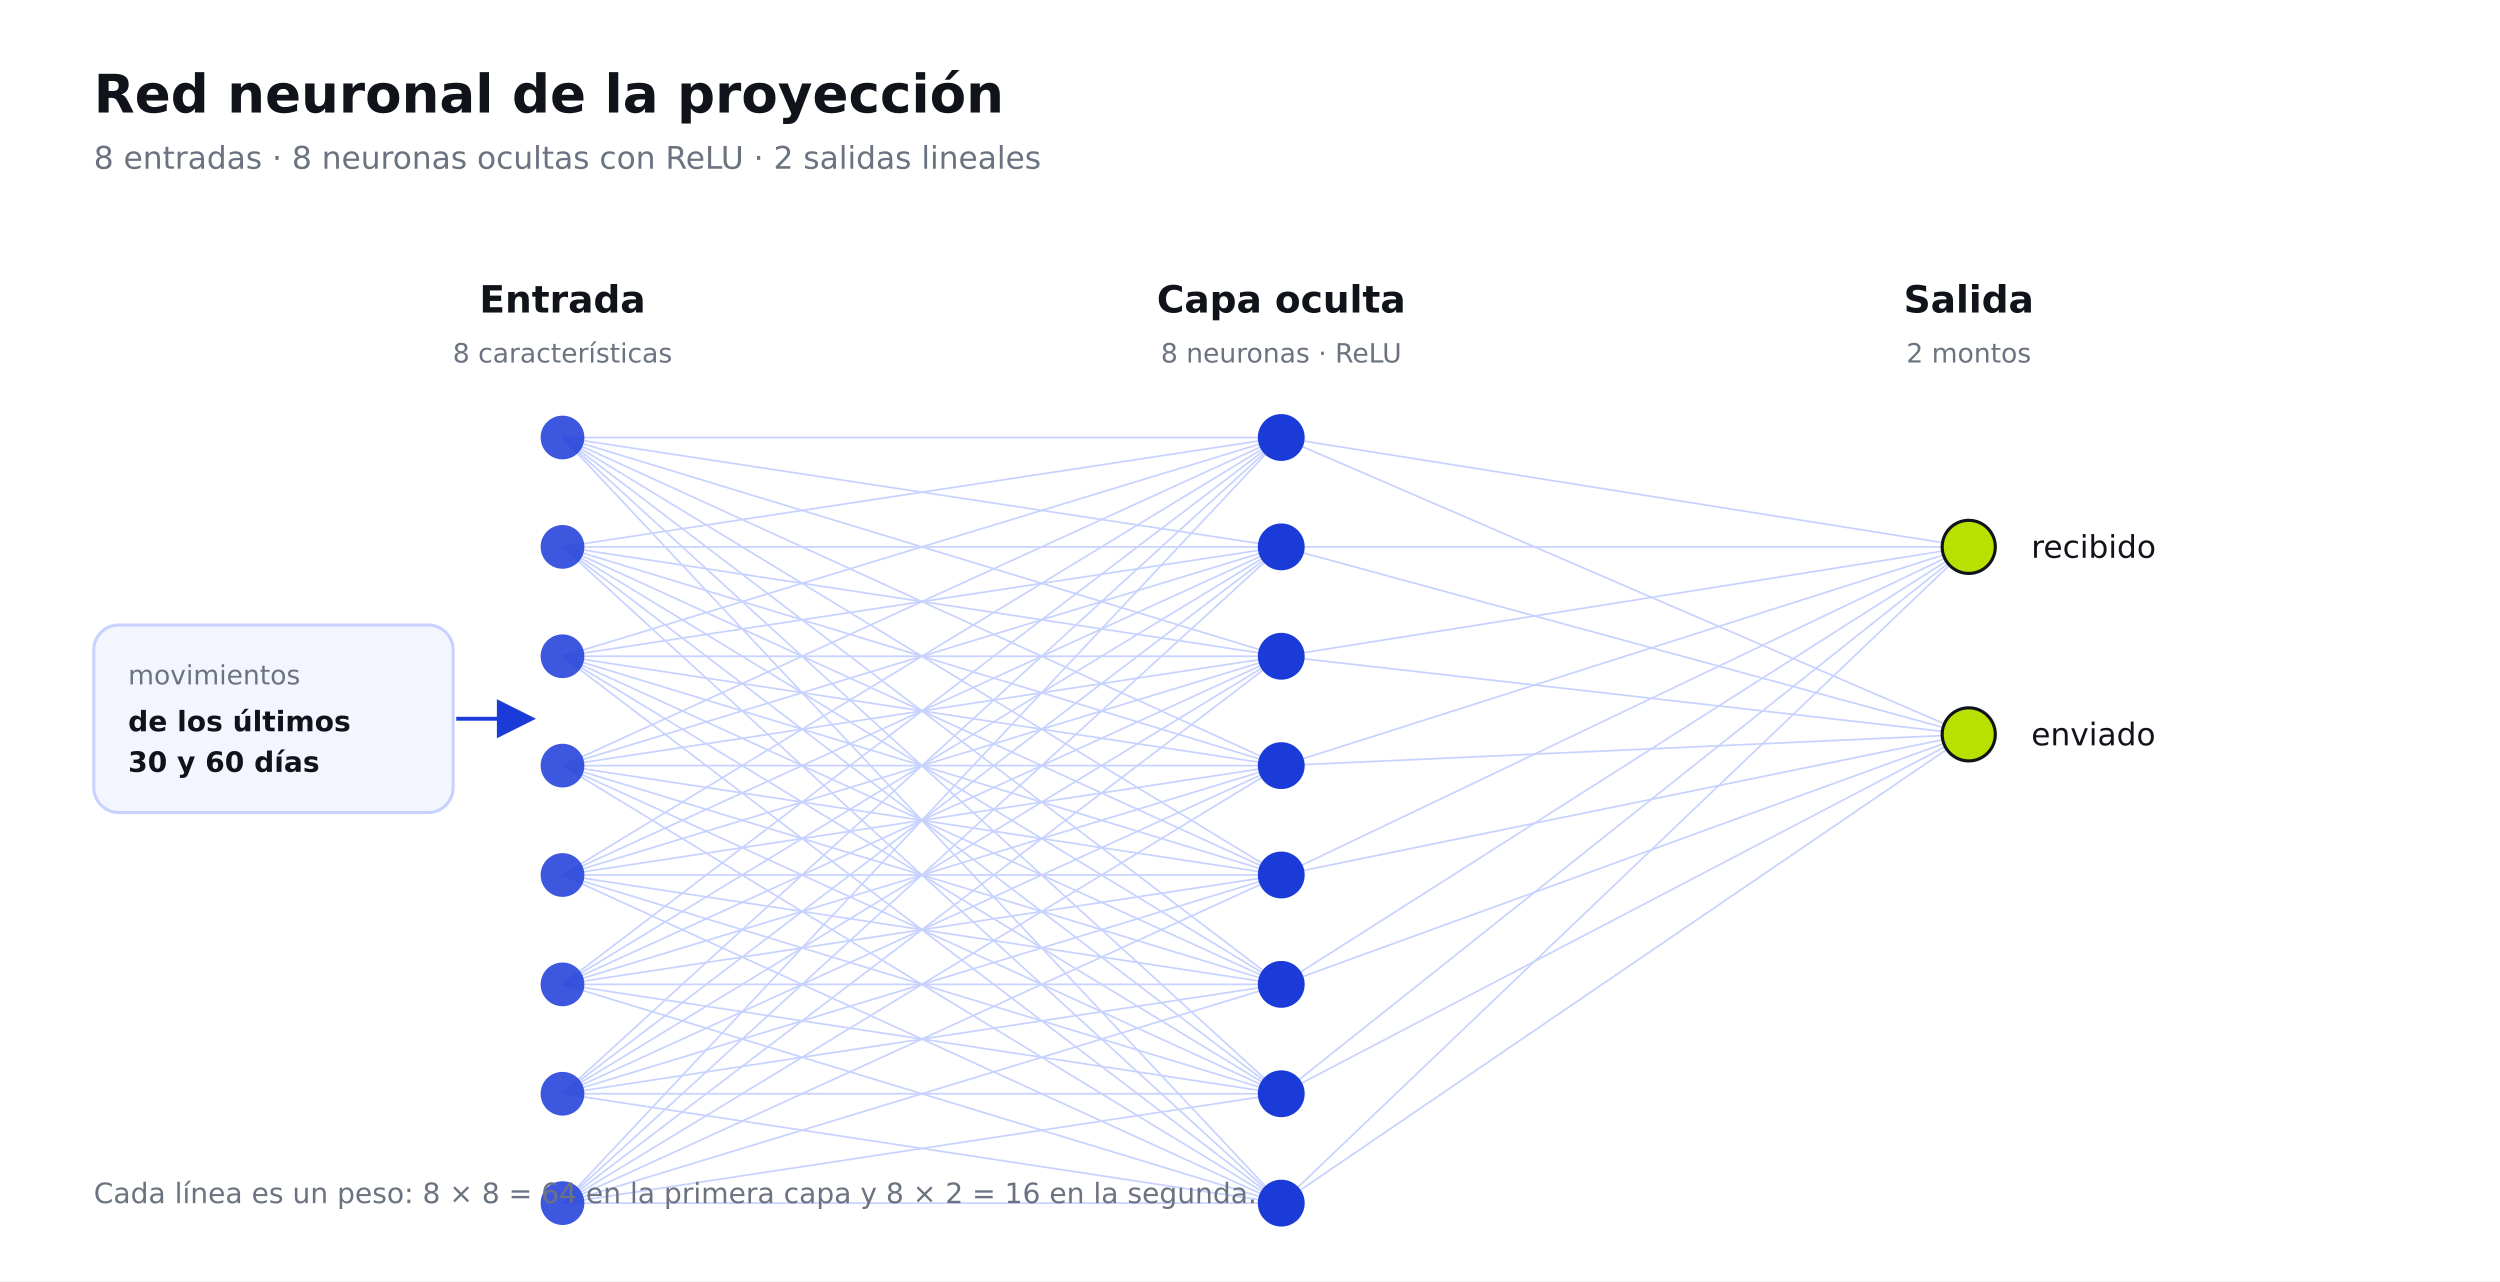
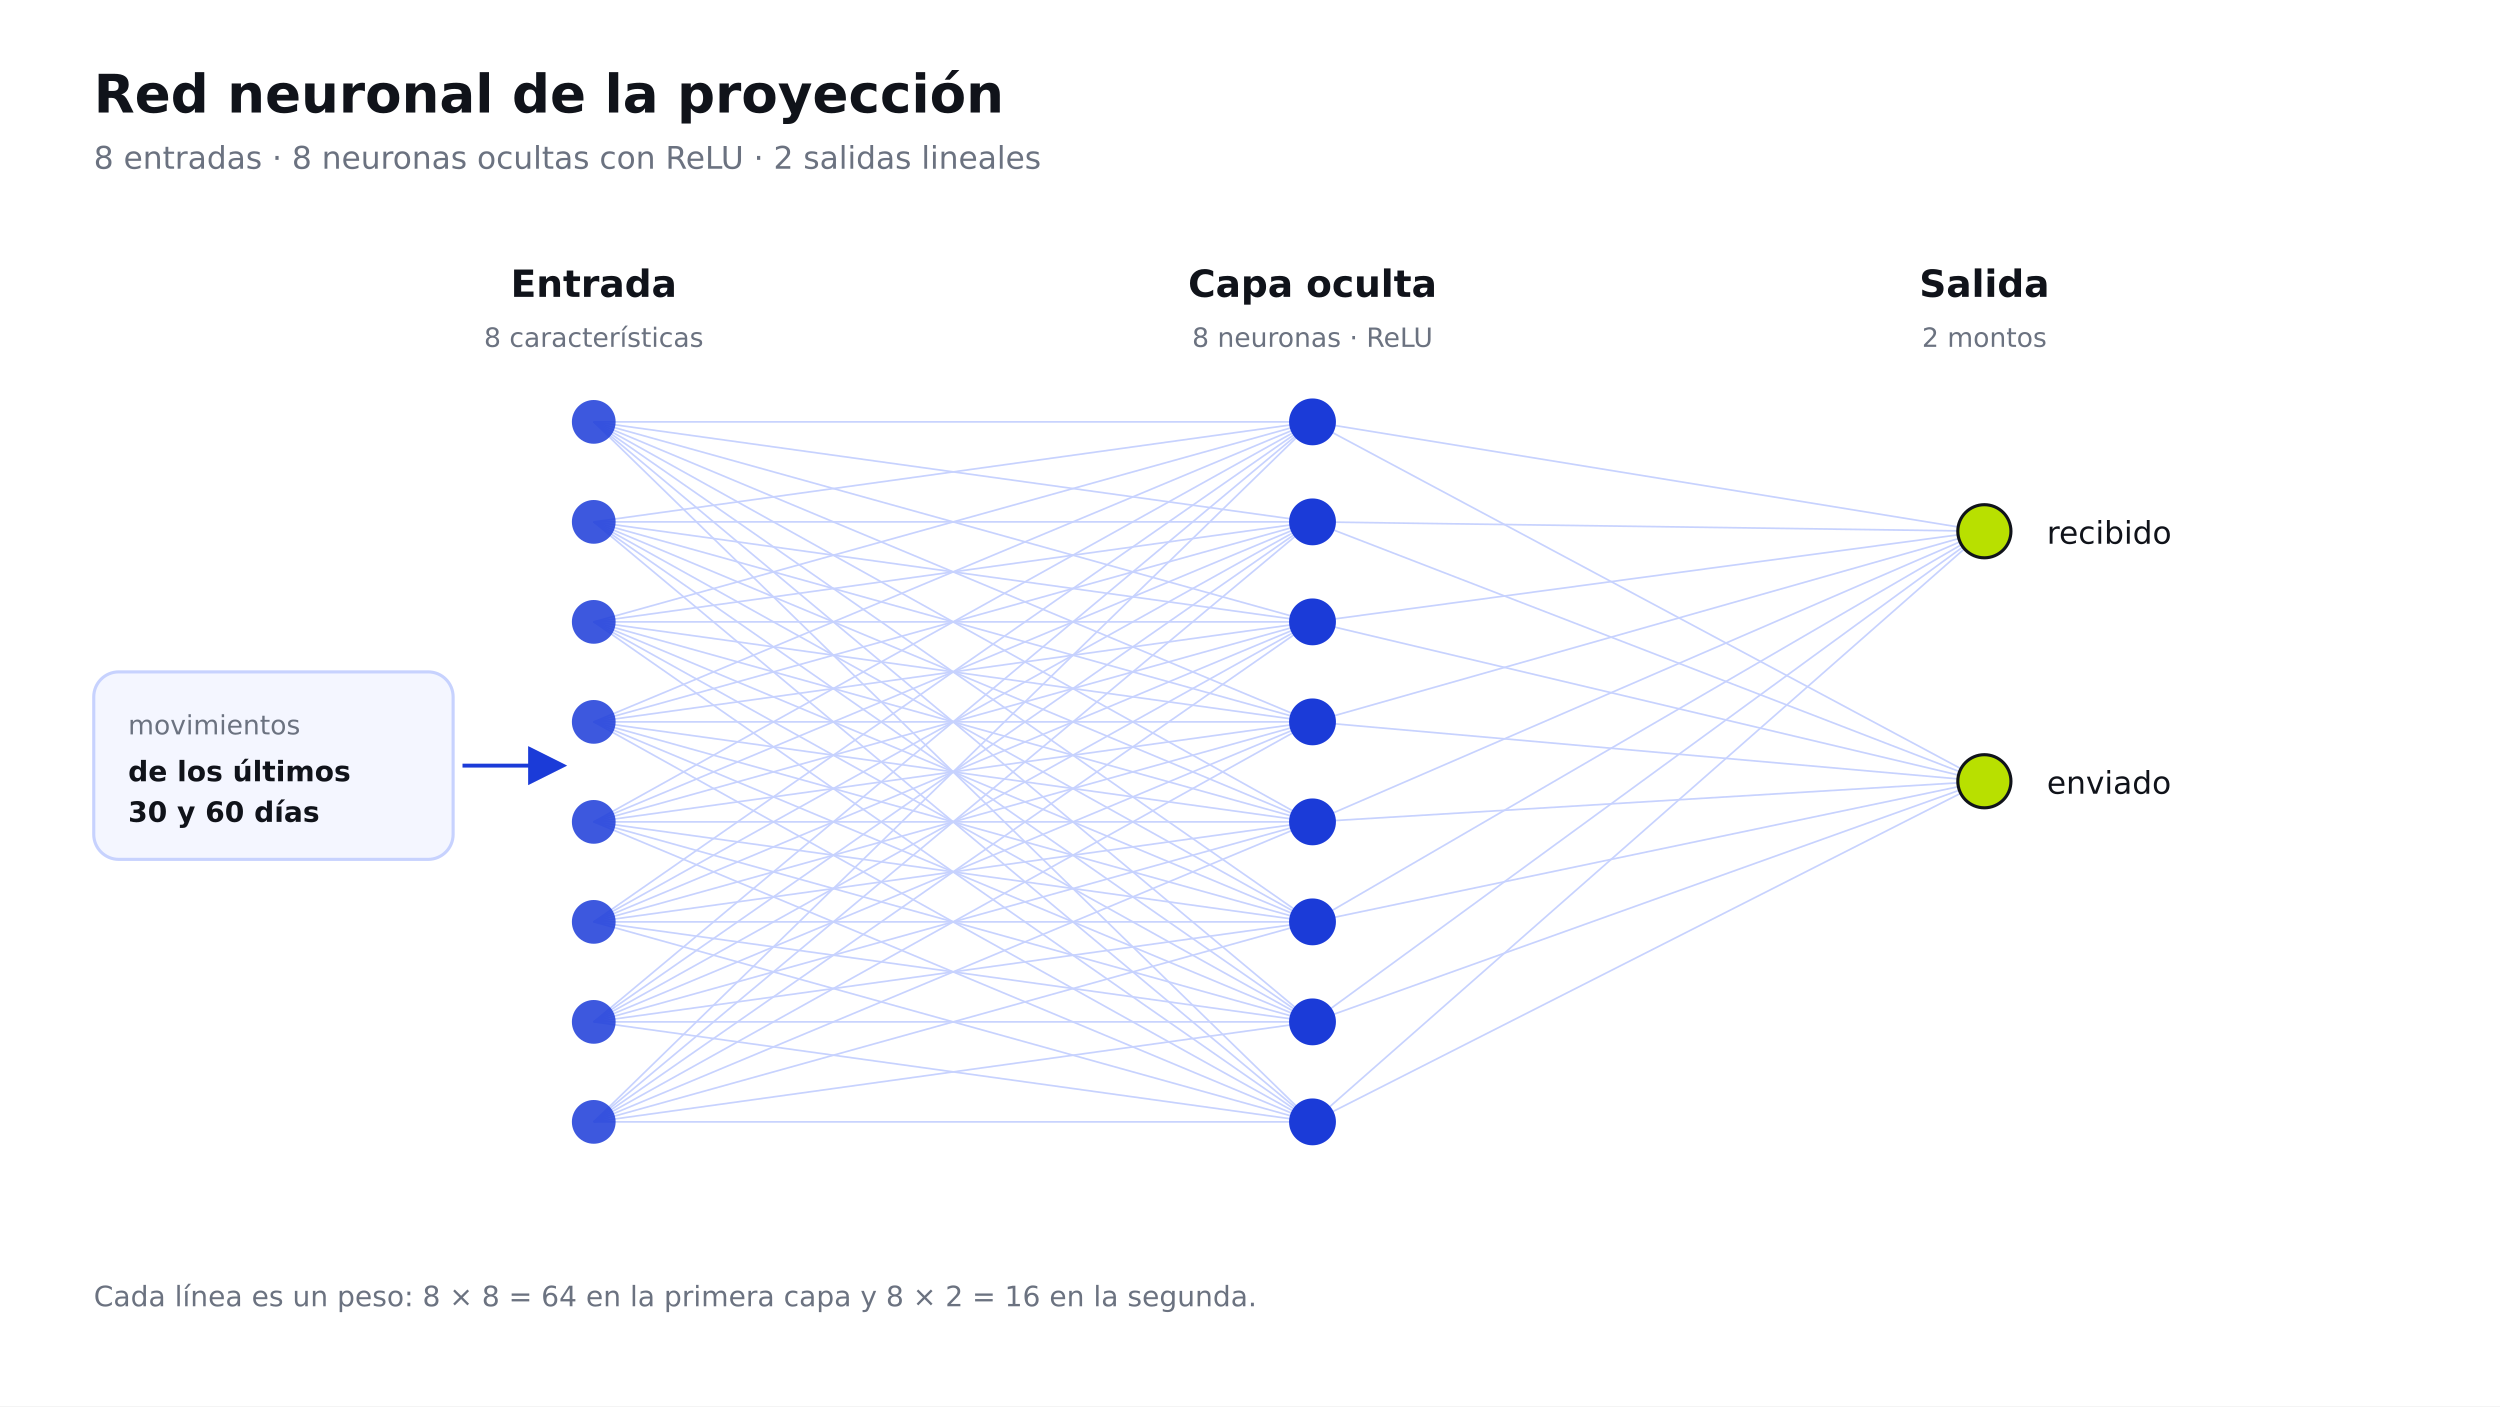
- <svg xmlns="http://www.w3.org/2000/svg" width="1600" height="820" viewBox="0 0 1600 820" font-family="DejaVu Sans, Arial, sans-serif">
-   <rect width="1600" height="820" fill="#ffffff" />
+ <svg xmlns="http://www.w3.org/2000/svg" width="1600" height="900" viewBox="0 0 1600 900" font-family="DejaVu Sans, Arial, sans-serif">
+   <rect width="1600" height="900" fill="#ffffff" />
  <text x="60" y="72" font-size="34" font-weight="700" fill="#10131a">Red neuronal de la proyección</text>
  <text x="60" y="108" font-size="20" fill="#6b7280">8 entradas · 8 neuronas ocultas con ReLU · 2 salidas lineales</text>
-   <rect x="60" y="400" width="230" height="120" rx="16" fill="#f4f6ff" stroke="#c7d2fe" stroke-width="2" />
-   <text x="82" y="438" font-size="17" fill="#6b7280">movimientos</text>
-   <text x="82" y="468" font-size="18" font-weight="600" fill="#10131a">de los últimos</text>
-   <text x="82" y="494" font-size="18" font-weight="600" fill="#10131a">30 y 60 días</text>
-   <line x1="292" y1="460" x2="338" y2="460" stroke="#1b3bd8" stroke-width="2.5" marker-end="url(#flecha)" />
+   <rect x="60" y="430" width="230" height="120" rx="16" fill="#f4f6ff" stroke="#c7d2fe" stroke-width="2" />
+   <text x="82" y="470" font-size="17" fill="#6b7280">movimientos</text>
+   <text x="82" y="500" font-size="18" font-weight="600" fill="#10131a">de los últimos</text>
+   <text x="82" y="526" font-size="18" font-weight="600" fill="#10131a">30 y 60 días</text>
+   <line x1="296" y1="490" x2="358" y2="490" stroke="#1b3bd8" stroke-width="2.5" marker-end="url(#flecha)" />
  <defs>
    <marker id="flecha" markerWidth="10" markerHeight="10" refX="8" refY="5" orient="auto">
      <path d="M0,0 L10,5 L0,10 z" fill="#1b3bd8" />
    </marker>
  </defs>
-   <line x1="360" y1="280" x2="820" y2="280" stroke="#c7d2fe" stroke-width="1.1" />
-   <line x1="360" y1="280" x2="820" y2="350" stroke="#c7d2fe" stroke-width="1.1" />
-   <line x1="360" y1="280" x2="820" y2="420" stroke="#c7d2fe" stroke-width="1.1" />
-   <line x1="360" y1="280" x2="820" y2="490" stroke="#c7d2fe" stroke-width="1.1" />
-   <line x1="360" y1="280" x2="820" y2="560" stroke="#c7d2fe" stroke-width="1.1" />
-   <line x1="360" y1="280" x2="820" y2="630" stroke="#c7d2fe" stroke-width="1.1" />
-   <line x1="360" y1="280" x2="820" y2="700" stroke="#c7d2fe" stroke-width="1.1" />
-   <line x1="360" y1="280" x2="820" y2="770" stroke="#c7d2fe" stroke-width="1.1" />
-   <line x1="360" y1="350" x2="820" y2="280" stroke="#c7d2fe" stroke-width="1.1" />
-   <line x1="360" y1="350" x2="820" y2="350" stroke="#c7d2fe" stroke-width="1.1" />
-   <line x1="360" y1="350" x2="820" y2="420" stroke="#c7d2fe" stroke-width="1.1" />
-   <line x1="360" y1="350" x2="820" y2="490" stroke="#c7d2fe" stroke-width="1.1" />
-   <line x1="360" y1="350" x2="820" y2="560" stroke="#c7d2fe" stroke-width="1.1" />
-   <line x1="360" y1="350" x2="820" y2="630" stroke="#c7d2fe" stroke-width="1.1" />
-   <line x1="360" y1="350" x2="820" y2="700" stroke="#c7d2fe" stroke-width="1.1" />
-   <line x1="360" y1="350" x2="820" y2="770" stroke="#c7d2fe" stroke-width="1.1" />
-   <line x1="360" y1="420" x2="820" y2="280" stroke="#c7d2fe" stroke-width="1.1" />
-   <line x1="360" y1="420" x2="820" y2="350" stroke="#c7d2fe" stroke-width="1.1" />
-   <line x1="360" y1="420" x2="820" y2="420" stroke="#c7d2fe" stroke-width="1.1" />
-   <line x1="360" y1="420" x2="820" y2="490" stroke="#c7d2fe" stroke-width="1.1" />
-   <line x1="360" y1="420" x2="820" y2="560" stroke="#c7d2fe" stroke-width="1.1" />
-   <line x1="360" y1="420" x2="820" y2="630" stroke="#c7d2fe" stroke-width="1.1" />
-   <line x1="360" y1="420" x2="820" y2="700" stroke="#c7d2fe" stroke-width="1.1" />
-   <line x1="360" y1="420" x2="820" y2="770" stroke="#c7d2fe" stroke-width="1.1" />
-   <line x1="360" y1="490" x2="820" y2="280" stroke="#c7d2fe" stroke-width="1.1" />
-   <line x1="360" y1="490" x2="820" y2="350" stroke="#c7d2fe" stroke-width="1.1" />
-   <line x1="360" y1="490" x2="820" y2="420" stroke="#c7d2fe" stroke-width="1.1" />
-   <line x1="360" y1="490" x2="820" y2="490" stroke="#c7d2fe" stroke-width="1.1" />
-   <line x1="360" y1="490" x2="820" y2="560" stroke="#c7d2fe" stroke-width="1.1" />
-   <line x1="360" y1="490" x2="820" y2="630" stroke="#c7d2fe" stroke-width="1.1" />
-   <line x1="360" y1="490" x2="820" y2="700" stroke="#c7d2fe" stroke-width="1.1" />
-   <line x1="360" y1="490" x2="820" y2="770" stroke="#c7d2fe" stroke-width="1.1" />
-   <line x1="360" y1="560" x2="820" y2="280" stroke="#c7d2fe" stroke-width="1.1" />
-   <line x1="360" y1="560" x2="820" y2="350" stroke="#c7d2fe" stroke-width="1.1" />
-   <line x1="360" y1="560" x2="820" y2="420" stroke="#c7d2fe" stroke-width="1.1" />
-   <line x1="360" y1="560" x2="820" y2="490" stroke="#c7d2fe" stroke-width="1.1" />
-   <line x1="360" y1="560" x2="820" y2="560" stroke="#c7d2fe" stroke-width="1.1" />
-   <line x1="360" y1="560" x2="820" y2="630" stroke="#c7d2fe" stroke-width="1.1" />
-   <line x1="360" y1="560" x2="820" y2="700" stroke="#c7d2fe" stroke-width="1.1" />
-   <line x1="360" y1="560" x2="820" y2="770" stroke="#c7d2fe" stroke-width="1.1" />
-   <line x1="360" y1="630" x2="820" y2="280" stroke="#c7d2fe" stroke-width="1.1" />
-   <line x1="360" y1="630" x2="820" y2="350" stroke="#c7d2fe" stroke-width="1.1" />
-   <line x1="360" y1="630" x2="820" y2="420" stroke="#c7d2fe" stroke-width="1.1" />
-   <line x1="360" y1="630" x2="820" y2="490" stroke="#c7d2fe" stroke-width="1.1" />
-   <line x1="360" y1="630" x2="820" y2="560" stroke="#c7d2fe" stroke-width="1.1" />
-   <line x1="360" y1="630" x2="820" y2="630" stroke="#c7d2fe" stroke-width="1.1" />
-   <line x1="360" y1="630" x2="820" y2="700" stroke="#c7d2fe" stroke-width="1.1" />
-   <line x1="360" y1="630" x2="820" y2="770" stroke="#c7d2fe" stroke-width="1.1" />
-   <line x1="360" y1="700" x2="820" y2="280" stroke="#c7d2fe" stroke-width="1.1" />
-   <line x1="360" y1="700" x2="820" y2="350" stroke="#c7d2fe" stroke-width="1.1" />
-   <line x1="360" y1="700" x2="820" y2="420" stroke="#c7d2fe" stroke-width="1.1" />
-   <line x1="360" y1="700" x2="820" y2="490" stroke="#c7d2fe" stroke-width="1.1" />
-   <line x1="360" y1="700" x2="820" y2="560" stroke="#c7d2fe" stroke-width="1.1" />
-   <line x1="360" y1="700" x2="820" y2="630" stroke="#c7d2fe" stroke-width="1.1" />
-   <line x1="360" y1="700" x2="820" y2="700" stroke="#c7d2fe" stroke-width="1.1" />
-   <line x1="360" y1="700" x2="820" y2="770" stroke="#c7d2fe" stroke-width="1.1" />
-   <line x1="360" y1="770" x2="820" y2="280" stroke="#c7d2fe" stroke-width="1.1" />
-   <line x1="360" y1="770" x2="820" y2="350" stroke="#c7d2fe" stroke-width="1.1" />
-   <line x1="360" y1="770" x2="820" y2="420" stroke="#c7d2fe" stroke-width="1.1" />
-   <line x1="360" y1="770" x2="820" y2="490" stroke="#c7d2fe" stroke-width="1.1" />
-   <line x1="360" y1="770" x2="820" y2="560" stroke="#c7d2fe" stroke-width="1.1" />
-   <line x1="360" y1="770" x2="820" y2="630" stroke="#c7d2fe" stroke-width="1.1" />
-   <line x1="360" y1="770" x2="820" y2="700" stroke="#c7d2fe" stroke-width="1.1" />
-   <line x1="360" y1="770" x2="820" y2="770" stroke="#c7d2fe" stroke-width="1.1" />
-   <line x1="820" y1="280" x2="1260" y2="350" stroke="#c7d2fe" stroke-width="1.1" />
-   <line x1="820" y1="280" x2="1260" y2="470" stroke="#c7d2fe" stroke-width="1.1" />
-   <line x1="820" y1="350" x2="1260" y2="350" stroke="#c7d2fe" stroke-width="1.1" />
-   <line x1="820" y1="350" x2="1260" y2="470" stroke="#c7d2fe" stroke-width="1.1" />
-   <line x1="820" y1="420" x2="1260" y2="350" stroke="#c7d2fe" stroke-width="1.1" />
-   <line x1="820" y1="420" x2="1260" y2="470" stroke="#c7d2fe" stroke-width="1.1" />
-   <line x1="820" y1="490" x2="1260" y2="350" stroke="#c7d2fe" stroke-width="1.1" />
-   <line x1="820" y1="490" x2="1260" y2="470" stroke="#c7d2fe" stroke-width="1.1" />
-   <line x1="820" y1="560" x2="1260" y2="350" stroke="#c7d2fe" stroke-width="1.1" />
-   <line x1="820" y1="560" x2="1260" y2="470" stroke="#c7d2fe" stroke-width="1.1" />
-   <line x1="820" y1="630" x2="1260" y2="350" stroke="#c7d2fe" stroke-width="1.1" />
-   <line x1="820" y1="630" x2="1260" y2="470" stroke="#c7d2fe" stroke-width="1.1" />
-   <line x1="820" y1="700" x2="1260" y2="350" stroke="#c7d2fe" stroke-width="1.1" />
-   <line x1="820" y1="700" x2="1260" y2="470" stroke="#c7d2fe" stroke-width="1.1" />
-   <line x1="820" y1="770" x2="1260" y2="350" stroke="#c7d2fe" stroke-width="1.1" />
-   <line x1="820" y1="770" x2="1260" y2="470" stroke="#c7d2fe" stroke-width="1.1" />
-   <circle cx="360" cy="280" r="14" fill="#1b3bd8" opacity="0.85" />
-   <circle cx="360" cy="350" r="14" fill="#1b3bd8" opacity="0.85" />
-   <circle cx="360" cy="420" r="14" fill="#1b3bd8" opacity="0.85" />
-   <circle cx="360" cy="490" r="14" fill="#1b3bd8" opacity="0.85" />
-   <circle cx="360" cy="560" r="14" fill="#1b3bd8" opacity="0.85" />
-   <circle cx="360" cy="630" r="14" fill="#1b3bd8" opacity="0.85" />
-   <circle cx="360" cy="700" r="14" fill="#1b3bd8" opacity="0.85" />
-   <circle cx="360" cy="770" r="14" fill="#1b3bd8" opacity="0.85" />
-   <circle cx="820" cy="280" r="15" fill="#1b3bd8" />
-   <circle cx="820" cy="350" r="15" fill="#1b3bd8" />
-   <circle cx="820" cy="420" r="15" fill="#1b3bd8" />
-   <circle cx="820" cy="490" r="15" fill="#1b3bd8" />
-   <circle cx="820" cy="560" r="15" fill="#1b3bd8" />
-   <circle cx="820" cy="630" r="15" fill="#1b3bd8" />
-   <circle cx="820" cy="700" r="15" fill="#1b3bd8" />
-   <circle cx="820" cy="770" r="15" fill="#1b3bd8" />
-   <circle cx="1260" cy="350" r="17" fill="#b8e000" stroke="#10131a" stroke-width="2" />
-   <circle cx="1260" cy="470" r="17" fill="#b8e000" stroke="#10131a" stroke-width="2" />
-   <text x="360" y="200" text-anchor="middle" font-size="24" font-weight="700" fill="#10131a">Entrada</text>
-   <text x="360" y="232" text-anchor="middle" font-size="17" fill="#6b7280">8 características</text>
-   <text x="820" y="200" text-anchor="middle" font-size="24" font-weight="700" fill="#10131a">Capa oculta</text>
-   <text x="820" y="232" text-anchor="middle" font-size="17" fill="#6b7280">8 neuronas · ReLU</text>
-   <text x="1260" y="200" text-anchor="middle" font-size="24" font-weight="700" fill="#10131a">Salida</text>
-   <text x="1260" y="232" text-anchor="middle" font-size="17" fill="#6b7280">2 montos</text>
-   <text x="1300" y="357" font-size="20" fill="#10131a">recibido</text>
-   <text x="1300" y="477" font-size="20" fill="#10131a">enviado</text>
-   <text x="60" y="770" font-size="18" fill="#6b7280">Cada línea es un peso: 8 × 8 = 64 en la primera capa y 8 × 2 = 16 en la segunda.</text>
+   <line x1="380" y1="270" x2="840" y2="270" stroke="#c7d2fe" stroke-width="1.1" />
+   <line x1="380" y1="270" x2="840" y2="334" stroke="#c7d2fe" stroke-width="1.1" />
+   <line x1="380" y1="270" x2="840" y2="398" stroke="#c7d2fe" stroke-width="1.1" />
+   <line x1="380" y1="270" x2="840" y2="462" stroke="#c7d2fe" stroke-width="1.1" />
+   <line x1="380" y1="270" x2="840" y2="526" stroke="#c7d2fe" stroke-width="1.1" />
+   <line x1="380" y1="270" x2="840" y2="590" stroke="#c7d2fe" stroke-width="1.1" />
+   <line x1="380" y1="270" x2="840" y2="654" stroke="#c7d2fe" stroke-width="1.1" />
+   <line x1="380" y1="270" x2="840" y2="718" stroke="#c7d2fe" stroke-width="1.1" />
+   <line x1="380" y1="334" x2="840" y2="270" stroke="#c7d2fe" stroke-width="1.1" />
+   <line x1="380" y1="334" x2="840" y2="334" stroke="#c7d2fe" stroke-width="1.1" />
+   <line x1="380" y1="334" x2="840" y2="398" stroke="#c7d2fe" stroke-width="1.1" />
+   <line x1="380" y1="334" x2="840" y2="462" stroke="#c7d2fe" stroke-width="1.1" />
+   <line x1="380" y1="334" x2="840" y2="526" stroke="#c7d2fe" stroke-width="1.1" />
+   <line x1="380" y1="334" x2="840" y2="590" stroke="#c7d2fe" stroke-width="1.1" />
+   <line x1="380" y1="334" x2="840" y2="654" stroke="#c7d2fe" stroke-width="1.1" />
+   <line x1="380" y1="334" x2="840" y2="718" stroke="#c7d2fe" stroke-width="1.1" />
+   <line x1="380" y1="398" x2="840" y2="270" stroke="#c7d2fe" stroke-width="1.1" />
+   <line x1="380" y1="398" x2="840" y2="334" stroke="#c7d2fe" stroke-width="1.1" />
+   <line x1="380" y1="398" x2="840" y2="398" stroke="#c7d2fe" stroke-width="1.1" />
+   <line x1="380" y1="398" x2="840" y2="462" stroke="#c7d2fe" stroke-width="1.1" />
+   <line x1="380" y1="398" x2="840" y2="526" stroke="#c7d2fe" stroke-width="1.1" />
+   <line x1="380" y1="398" x2="840" y2="590" stroke="#c7d2fe" stroke-width="1.1" />
+   <line x1="380" y1="398" x2="840" y2="654" stroke="#c7d2fe" stroke-width="1.1" />
+   <line x1="380" y1="398" x2="840" y2="718" stroke="#c7d2fe" stroke-width="1.1" />
+   <line x1="380" y1="462" x2="840" y2="270" stroke="#c7d2fe" stroke-width="1.1" />
+   <line x1="380" y1="462" x2="840" y2="334" stroke="#c7d2fe" stroke-width="1.1" />
+   <line x1="380" y1="462" x2="840" y2="398" stroke="#c7d2fe" stroke-width="1.1" />
+   <line x1="380" y1="462" x2="840" y2="462" stroke="#c7d2fe" stroke-width="1.1" />
+   <line x1="380" y1="462" x2="840" y2="526" stroke="#c7d2fe" stroke-width="1.1" />
+   <line x1="380" y1="462" x2="840" y2="590" stroke="#c7d2fe" stroke-width="1.1" />
+   <line x1="380" y1="462" x2="840" y2="654" stroke="#c7d2fe" stroke-width="1.1" />
+   <line x1="380" y1="462" x2="840" y2="718" stroke="#c7d2fe" stroke-width="1.1" />
+   <line x1="380" y1="526" x2="840" y2="270" stroke="#c7d2fe" stroke-width="1.1" />
+   <line x1="380" y1="526" x2="840" y2="334" stroke="#c7d2fe" stroke-width="1.1" />
+   <line x1="380" y1="526" x2="840" y2="398" stroke="#c7d2fe" stroke-width="1.1" />
+   <line x1="380" y1="526" x2="840" y2="462" stroke="#c7d2fe" stroke-width="1.1" />
+   <line x1="380" y1="526" x2="840" y2="526" stroke="#c7d2fe" stroke-width="1.1" />
+   <line x1="380" y1="526" x2="840" y2="590" stroke="#c7d2fe" stroke-width="1.1" />
+   <line x1="380" y1="526" x2="840" y2="654" stroke="#c7d2fe" stroke-width="1.1" />
+   <line x1="380" y1="526" x2="840" y2="718" stroke="#c7d2fe" stroke-width="1.1" />
+   <line x1="380" y1="590" x2="840" y2="270" stroke="#c7d2fe" stroke-width="1.1" />
+   <line x1="380" y1="590" x2="840" y2="334" stroke="#c7d2fe" stroke-width="1.1" />
+   <line x1="380" y1="590" x2="840" y2="398" stroke="#c7d2fe" stroke-width="1.1" />
+   <line x1="380" y1="590" x2="840" y2="462" stroke="#c7d2fe" stroke-width="1.1" />
+   <line x1="380" y1="590" x2="840" y2="526" stroke="#c7d2fe" stroke-width="1.1" />
+   <line x1="380" y1="590" x2="840" y2="590" stroke="#c7d2fe" stroke-width="1.1" />
+   <line x1="380" y1="590" x2="840" y2="654" stroke="#c7d2fe" stroke-width="1.1" />
+   <line x1="380" y1="590" x2="840" y2="718" stroke="#c7d2fe" stroke-width="1.1" />
+   <line x1="380" y1="654" x2="840" y2="270" stroke="#c7d2fe" stroke-width="1.1" />
+   <line x1="380" y1="654" x2="840" y2="334" stroke="#c7d2fe" stroke-width="1.1" />
+   <line x1="380" y1="654" x2="840" y2="398" stroke="#c7d2fe" stroke-width="1.1" />
+   <line x1="380" y1="654" x2="840" y2="462" stroke="#c7d2fe" stroke-width="1.1" />
+   <line x1="380" y1="654" x2="840" y2="526" stroke="#c7d2fe" stroke-width="1.1" />
+   <line x1="380" y1="654" x2="840" y2="590" stroke="#c7d2fe" stroke-width="1.1" />
+   <line x1="380" y1="654" x2="840" y2="654" stroke="#c7d2fe" stroke-width="1.1" />
+   <line x1="380" y1="654" x2="840" y2="718" stroke="#c7d2fe" stroke-width="1.1" />
+   <line x1="380" y1="718" x2="840" y2="270" stroke="#c7d2fe" stroke-width="1.1" />
+   <line x1="380" y1="718" x2="840" y2="334" stroke="#c7d2fe" stroke-width="1.1" />
+   <line x1="380" y1="718" x2="840" y2="398" stroke="#c7d2fe" stroke-width="1.1" />
+   <line x1="380" y1="718" x2="840" y2="462" stroke="#c7d2fe" stroke-width="1.1" />
+   <line x1="380" y1="718" x2="840" y2="526" stroke="#c7d2fe" stroke-width="1.1" />
+   <line x1="380" y1="718" x2="840" y2="590" stroke="#c7d2fe" stroke-width="1.1" />
+   <line x1="380" y1="718" x2="840" y2="654" stroke="#c7d2fe" stroke-width="1.1" />
+   <line x1="380" y1="718" x2="840" y2="718" stroke="#c7d2fe" stroke-width="1.1" />
+   <line x1="840" y1="270" x2="1270" y2="340" stroke="#c7d2fe" stroke-width="1.1" />
+   <line x1="840" y1="270" x2="1270" y2="500" stroke="#c7d2fe" stroke-width="1.1" />
+   <line x1="840" y1="334" x2="1270" y2="340" stroke="#c7d2fe" stroke-width="1.1" />
+   <line x1="840" y1="334" x2="1270" y2="500" stroke="#c7d2fe" stroke-width="1.1" />
+   <line x1="840" y1="398" x2="1270" y2="340" stroke="#c7d2fe" stroke-width="1.1" />
+   <line x1="840" y1="398" x2="1270" y2="500" stroke="#c7d2fe" stroke-width="1.1" />
+   <line x1="840" y1="462" x2="1270" y2="340" stroke="#c7d2fe" stroke-width="1.1" />
+   <line x1="840" y1="462" x2="1270" y2="500" stroke="#c7d2fe" stroke-width="1.1" />
+   <line x1="840" y1="526" x2="1270" y2="340" stroke="#c7d2fe" stroke-width="1.1" />
+   <line x1="840" y1="526" x2="1270" y2="500" stroke="#c7d2fe" stroke-width="1.1" />
+   <line x1="840" y1="590" x2="1270" y2="340" stroke="#c7d2fe" stroke-width="1.1" />
+   <line x1="840" y1="590" x2="1270" y2="500" stroke="#c7d2fe" stroke-width="1.1" />
+   <line x1="840" y1="654" x2="1270" y2="340" stroke="#c7d2fe" stroke-width="1.1" />
+   <line x1="840" y1="654" x2="1270" y2="500" stroke="#c7d2fe" stroke-width="1.1" />
+   <line x1="840" y1="718" x2="1270" y2="340" stroke="#c7d2fe" stroke-width="1.1" />
+   <line x1="840" y1="718" x2="1270" y2="500" stroke="#c7d2fe" stroke-width="1.1" />
+   <circle cx="380" cy="270" r="14" fill="#1b3bd8" opacity="0.85" />
+   <circle cx="380" cy="334" r="14" fill="#1b3bd8" opacity="0.85" />
+   <circle cx="380" cy="398" r="14" fill="#1b3bd8" opacity="0.85" />
+   <circle cx="380" cy="462" r="14" fill="#1b3bd8" opacity="0.85" />
+   <circle cx="380" cy="526" r="14" fill="#1b3bd8" opacity="0.85" />
+   <circle cx="380" cy="590" r="14" fill="#1b3bd8" opacity="0.85" />
+   <circle cx="380" cy="654" r="14" fill="#1b3bd8" opacity="0.85" />
+   <circle cx="380" cy="718" r="14" fill="#1b3bd8" opacity="0.85" />
+   <circle cx="840" cy="270" r="15" fill="#1b3bd8" />
+   <circle cx="840" cy="334" r="15" fill="#1b3bd8" />
+   <circle cx="840" cy="398" r="15" fill="#1b3bd8" />
+   <circle cx="840" cy="462" r="15" fill="#1b3bd8" />
+   <circle cx="840" cy="526" r="15" fill="#1b3bd8" />
+   <circle cx="840" cy="590" r="15" fill="#1b3bd8" />
+   <circle cx="840" cy="654" r="15" fill="#1b3bd8" />
+   <circle cx="840" cy="718" r="15" fill="#1b3bd8" />
+   <circle cx="1270" cy="340" r="17" fill="#b8e000" stroke="#10131a" stroke-width="2" />
+   <circle cx="1270" cy="500" r="17" fill="#b8e000" stroke="#10131a" stroke-width="2" />
+   <text x="380" y="190" text-anchor="middle" font-size="24" font-weight="700" fill="#10131a">Entrada</text>
+   <text x="380" y="222" text-anchor="middle" font-size="17" fill="#6b7280">8 características</text>
+   <text x="840" y="190" text-anchor="middle" font-size="24" font-weight="700" fill="#10131a">Capa oculta</text>
+   <text x="840" y="222" text-anchor="middle" font-size="17" fill="#6b7280">8 neuronas · ReLU</text>
+   <text x="1270" y="190" text-anchor="middle" font-size="24" font-weight="700" fill="#10131a">Salida</text>
+   <text x="1270" y="222" text-anchor="middle" font-size="17" fill="#6b7280">2 montos</text>
+   <text x="1310" y="348" font-size="20" fill="#10131a">recibido</text>
+   <text x="1310" y="508" font-size="20" fill="#10131a">enviado</text>
+   <text x="60" y="836" font-size="18" fill="#6b7280">Cada línea es un peso: 8 × 8 = 64 en la primera capa y 8 × 2 = 16 en la segunda.</text>
</svg>
